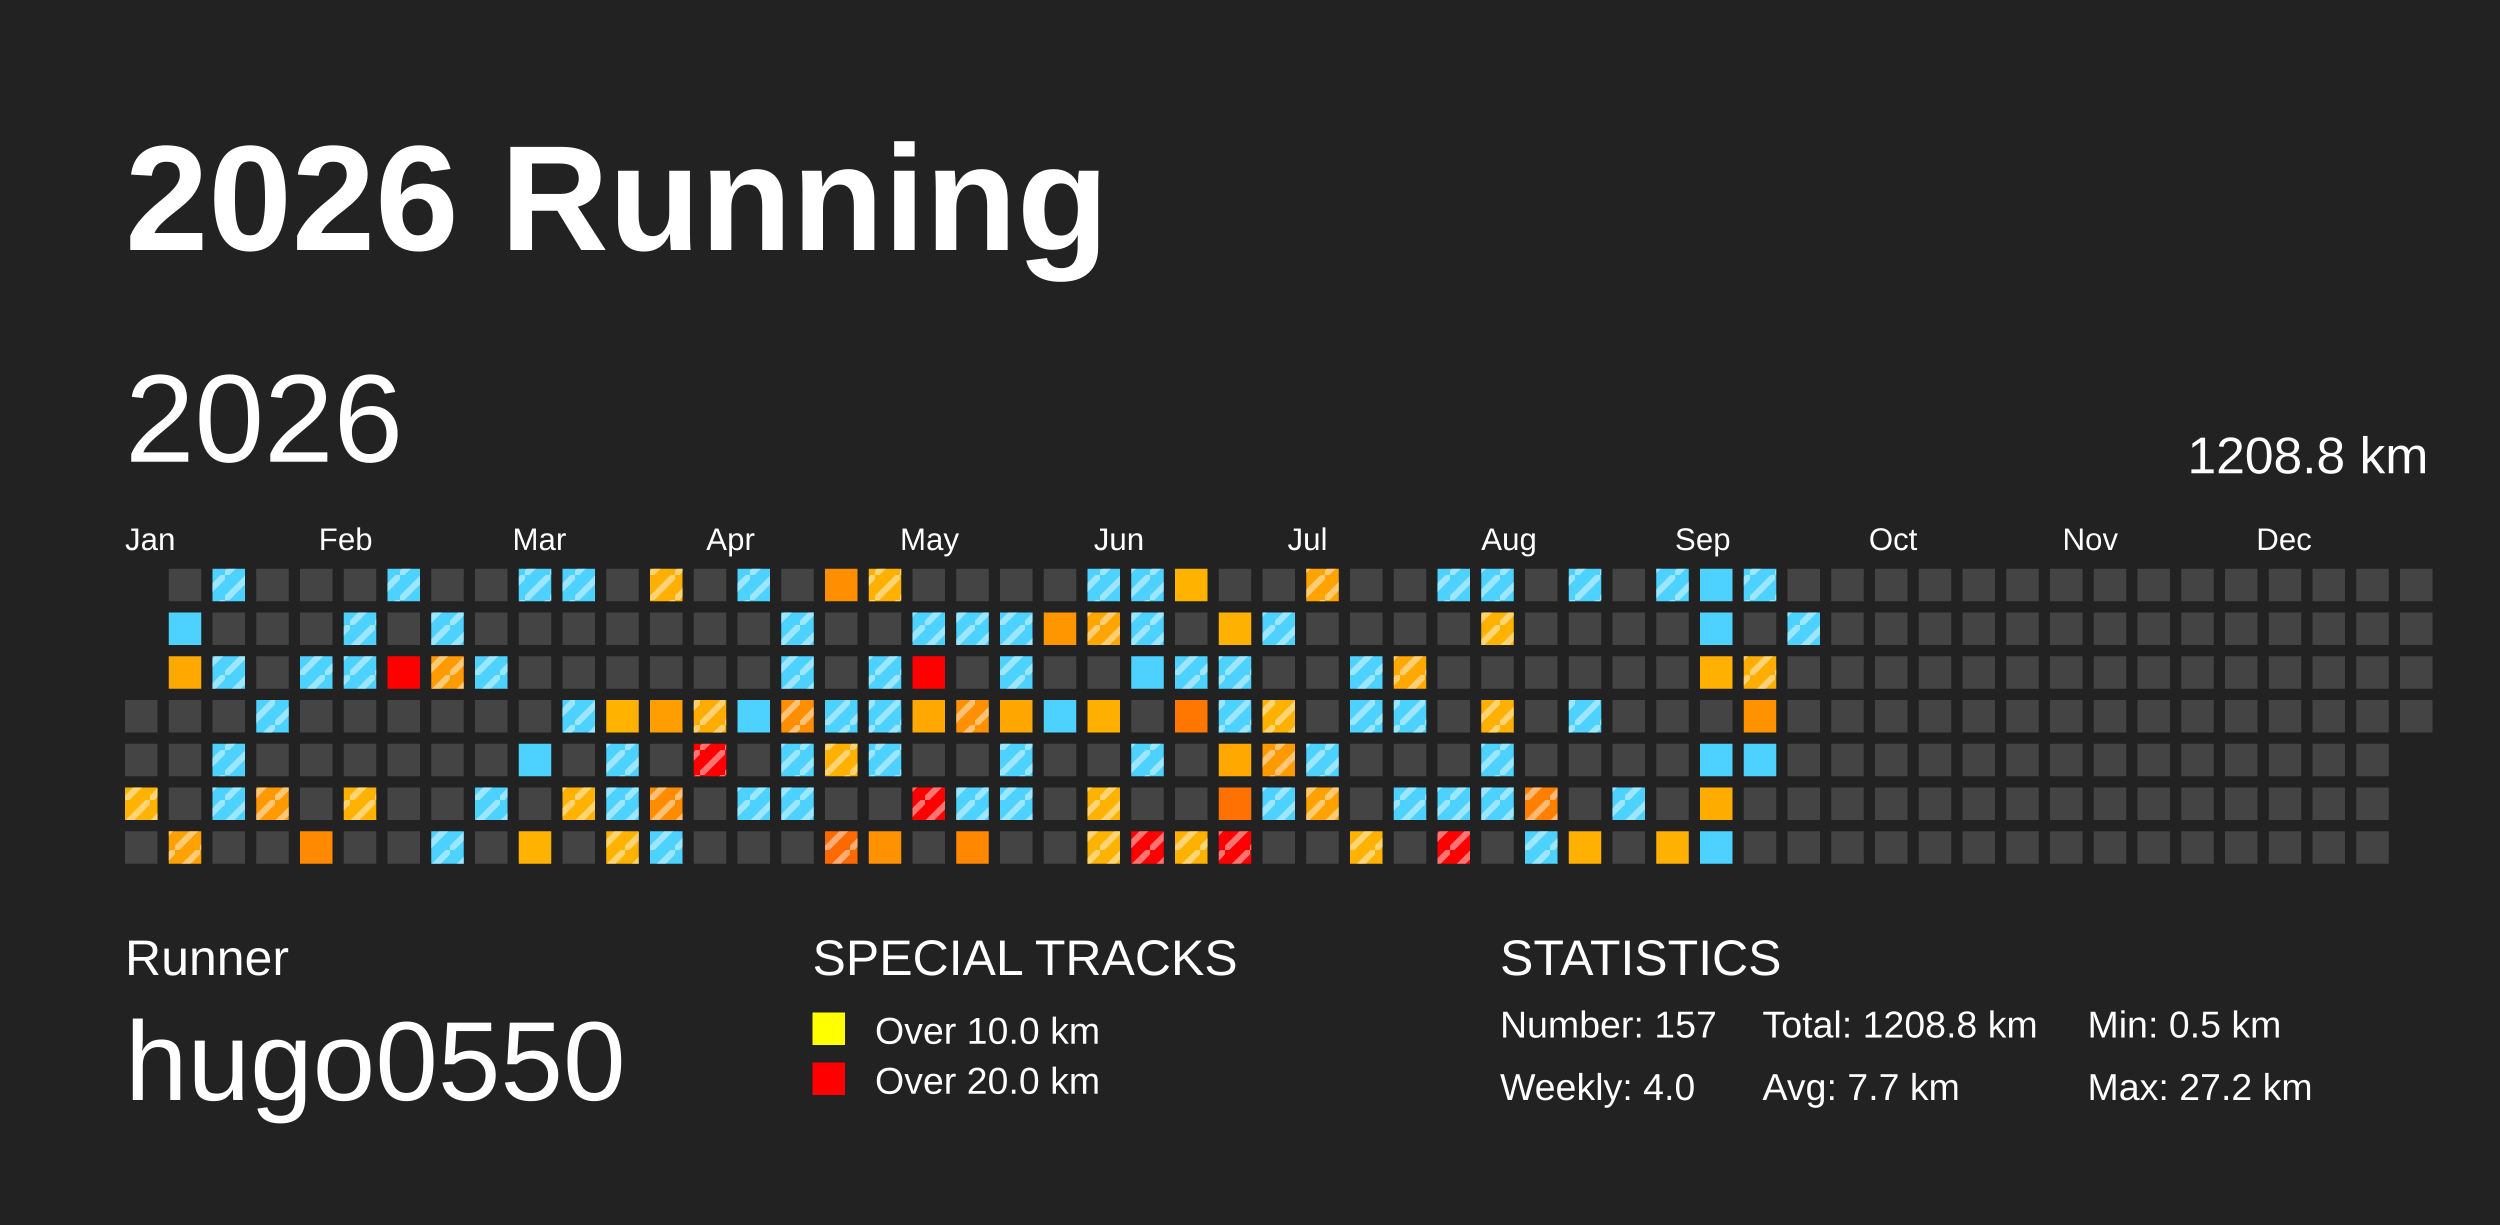
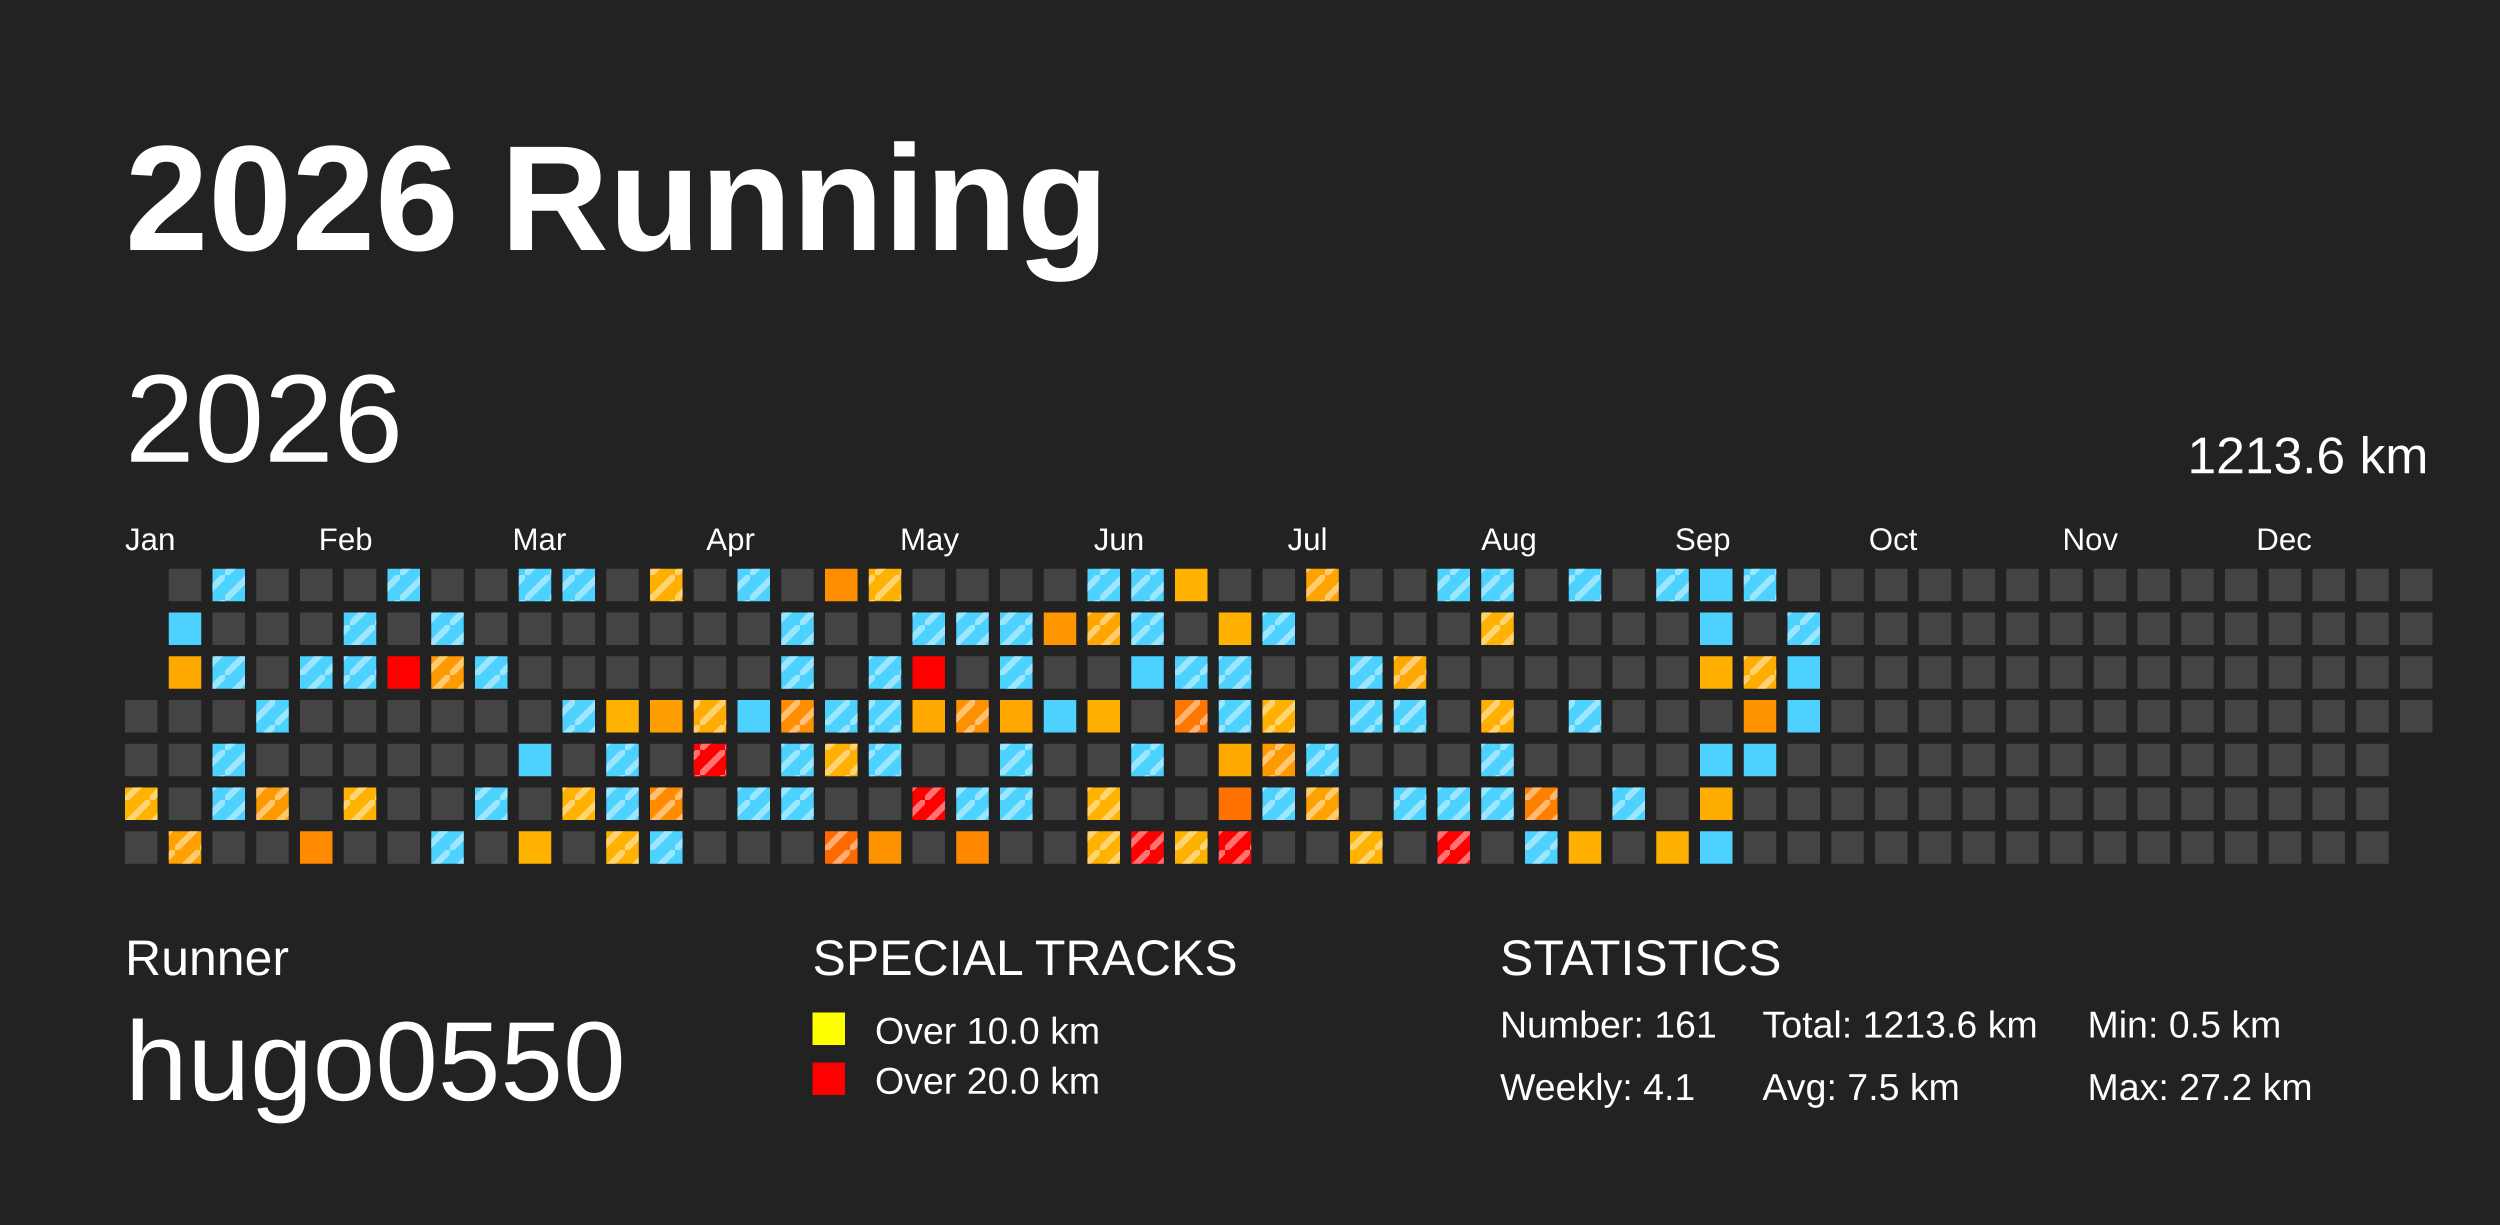
<svg xmlns="http://www.w3.org/2000/svg" baseProfile="full" height="98mm" version="1.1" viewBox="0,0,200,98" width="200mm">
  <defs>
    <pattern height="2" id="indoor-stripe" patternUnits="userSpaceOnUse" width="2">
      <line stroke="white" stroke-opacity="0.45" stroke-width="0.5" x1="0" x2="2" y1="2" y2="0" />
    </pattern>
  </defs>
  <rect fill="#222222" height="98" width="200" x="0" y="0" />
  <text fill="#FFFFFF" style="font-size:12px; font-family:Arial; font-weight:bold;" x="10" y="20">2026 Running</text>
  <text fill="#FFFFFF" style="font-size:4px; font-family:Arial" x="10" y="78">Runner</text>
  <text fill="#FFFFFF" style="font-size:9px; font-family:Arial" x="10" y="88">hugo0550</text>
  <text fill="#FFFFFF" style="font-size:4px; font-family:Arial" x="65" y="78">SPECIAL TRACKS</text>
  <rect fill="yellow" height="2.6" width="2.6" x="65" y="81" />
  <text fill="#FFFFFF" style="font-size:3px; font-family:Arial" x="70" y="83.5">Over 10.0 km</text>
  <rect fill="red" height="2.6" width="2.6" x="65" y="85" />
  <text fill="#FFFFFF" style="font-size:3px; font-family:Arial" x="70" y="87.5">Over 20.0 km</text>
  <text fill="#FFFFFF" style="font-size:4px; font-family:Arial" x="120" y="78">STATISTICS</text>
-   <text fill="#FFFFFF" style="font-size:3px; font-family:Arial" x="120" y="83">Number: 157</text>
-   <text fill="#FFFFFF" style="font-size:3px; font-family:Arial" x="120" y="88">Weekly: 4.0</text>
-   <text fill="#FFFFFF" style="font-size:3px; font-family:Arial" x="141" y="83">Total: 1208.8 km</text>
-   <text fill="#FFFFFF" style="font-size:3px; font-family:Arial" x="141" y="88">Avg: 7.7 km</text>
+   <text fill="#FFFFFF" style="font-size:3px; font-family:Arial" x="120" y="83">Number: 161</text>
+   <text fill="#FFFFFF" style="font-size:3px; font-family:Arial" x="120" y="88">Weekly: 4.1</text>
+   <text fill="#FFFFFF" style="font-size:3px; font-family:Arial" x="141" y="83">Total: 1213.6 km</text>
+   <text fill="#FFFFFF" style="font-size:3px; font-family:Arial" x="141" y="88">Avg: 7.5 km</text>
  <text fill="#FFFFFF" style="font-size:3px; font-family:Arial" x="167" y="83">Min: 0.5 km</text>
  <text fill="#FFFFFF" style="font-size:3px; font-family:Arial" x="167" y="88">Max: 27.2 km</text>
  <text dominant-baseline="hanging" fill="#FFFFFF" style="font-size:10.0px; font-family:Arial;" x="10" y="30">2026</text>
-   <text dominant-baseline="hanging" fill="#FFFFFF" style="font-size:4.125px; font-family:Arial;" x="175" y="35">1208.8 km</text>
+   <text dominant-baseline="hanging" fill="#FFFFFF" style="font-size:4.125px; font-family:Arial;" x="175" y="35">1213.6 km</text>
  <text fill="#FFFFFF" style="font-size:2.5px; font-family:Arial" x="10.0" y="44">Jan</text>
  <text fill="#FFFFFF" style="font-size:2.5px; font-family:Arial" x="25.5" y="44">Feb</text>
  <text fill="#FFFFFF" style="font-size:2.5px; font-family:Arial" x="41.0" y="44">Mar</text>
  <text fill="#FFFFFF" style="font-size:2.5px; font-family:Arial" x="56.5" y="44">Apr</text>
  <text fill="#FFFFFF" style="font-size:2.5px; font-family:Arial" x="72.0" y="44">May</text>
  <text fill="#FFFFFF" style="font-size:2.5px; font-family:Arial" x="87.5" y="44">Jun</text>
  <text fill="#FFFFFF" style="font-size:2.5px; font-family:Arial" x="103.0" y="44">Jul</text>
  <text fill="#FFFFFF" style="font-size:2.5px; font-family:Arial" x="118.5" y="44">Aug</text>
  <text fill="#FFFFFF" style="font-size:2.5px; font-family:Arial" x="134.0" y="44">Sep</text>
  <text fill="#FFFFFF" style="font-size:2.5px; font-family:Arial" x="149.5" y="44">Oct</text>
  <text fill="#FFFFFF" style="font-size:2.5px; font-family:Arial" x="165.0" y="44">Nov</text>
  <text fill="#FFFFFF" style="font-size:2.5px; font-family:Arial" x="180.5" y="44">Dec</text>
  <rect fill="#444444" height="2.6" width="2.6" x="10.0" y="56.0" />
  <rect fill="#444444" height="2.6" width="2.6" x="10.0" y="59.5" />
  <rect fill="#ffb300" height="2.6" width="2.6" x="10.0" y="63.0" />
  <rect fill="url(#indoor-stripe)" height="2.6" style="pointer-events: none;" width="2.6" x="10.0" y="63.0" />
  <rect fill="#444444" height="2.6" width="2.6" x="10.0" y="66.5" />
  <rect fill="#444444" height="2.6" width="2.6" x="13.5" y="45.5" />
  <rect fill="#4dd2ff" height="2.6" width="2.6" x="13.5" y="49.0" />
  <rect fill="#ffa800" height="2.6" width="2.6" x="13.5" y="52.5" />
  <rect fill="#444444" height="2.6" width="2.6" x="13.5" y="56.0" />
  <rect fill="#444444" height="2.6" width="2.6" x="13.5" y="59.5" />
  <rect fill="#444444" height="2.6" width="2.6" x="13.5" y="63.0" />
  <rect fill="#ffa100" height="2.6" width="2.6" x="13.5" y="66.5" />
  <rect fill="url(#indoor-stripe)" height="2.6" style="pointer-events: none;" width="2.6" x="13.5" y="66.5" />
  <rect fill="#4dd2ff" height="2.6" width="2.6" x="17.0" y="45.5" />
  <rect fill="url(#indoor-stripe)" height="2.6" style="pointer-events: none;" width="2.6" x="17.0" y="45.5" />
  <rect fill="#444444" height="2.6" width="2.6" x="17.0" y="49.0" />
  <rect fill="#4dd2ff" height="2.6" width="2.6" x="17.0" y="52.5" />
  <rect fill="url(#indoor-stripe)" height="2.6" style="pointer-events: none;" width="2.6" x="17.0" y="52.5" />
  <rect fill="#444444" height="2.6" width="2.6" x="17.0" y="56.0" />
  <rect fill="#4dd2ff" height="2.6" width="2.6" x="17.0" y="59.5" />
  <rect fill="url(#indoor-stripe)" height="2.6" style="pointer-events: none;" width="2.6" x="17.0" y="59.5" />
  <rect fill="#4dd2ff" height="2.6" width="2.6" x="17.0" y="63.0" />
  <rect fill="url(#indoor-stripe)" height="2.6" style="pointer-events: none;" width="2.6" x="17.0" y="63.0" />
  <rect fill="#444444" height="2.6" width="2.6" x="17.0" y="66.5" />
  <rect fill="#444444" height="2.6" width="2.6" x="20.5" y="45.5" />
  <rect fill="#444444" height="2.6" width="2.6" x="20.5" y="49.0" />
  <rect fill="#444444" height="2.6" width="2.6" x="20.5" y="52.5" />
  <rect fill="#4dd2ff" height="2.6" width="2.6" x="20.5" y="56.0" />
  <rect fill="url(#indoor-stripe)" height="2.6" style="pointer-events: none;" width="2.6" x="20.5" y="56.0" />
  <rect fill="#444444" height="2.6" width="2.6" x="20.5" y="59.5" />
  <rect fill="#ff9900" height="2.6" width="2.6" x="20.5" y="63.0" />
  <rect fill="url(#indoor-stripe)" height="2.6" style="pointer-events: none;" width="2.6" x="20.5" y="63.0" />
  <rect fill="#444444" height="2.6" width="2.6" x="20.5" y="66.5" />
  <rect fill="#444444" height="2.6" width="2.6" x="24.0" y="45.5" />
  <rect fill="#444444" height="2.6" width="2.6" x="24.0" y="49.0" />
  <rect fill="#4dd2ff" height="2.6" width="2.6" x="24.0" y="52.5" />
  <rect fill="url(#indoor-stripe)" height="2.6" style="pointer-events: none;" width="2.6" x="24.0" y="52.5" />
  <rect fill="#444444" height="2.6" width="2.6" x="24.0" y="56.0" />
  <rect fill="#444444" height="2.6" width="2.6" x="24.0" y="59.5" />
  <rect fill="#444444" height="2.6" width="2.6" x="24.0" y="63.0" />
  <rect fill="#ff8900" height="2.6" width="2.6" x="24.0" y="66.5" />
  <rect fill="#444444" height="2.6" width="2.6" x="27.5" y="45.5" />
  <rect fill="#4dd2ff" height="2.6" width="2.6" x="27.5" y="49.0" />
  <rect fill="url(#indoor-stripe)" height="2.6" style="pointer-events: none;" width="2.6" x="27.5" y="49.0" />
  <rect fill="#4dd2ff" height="2.6" width="2.6" x="27.5" y="52.5" />
  <rect fill="url(#indoor-stripe)" height="2.6" style="pointer-events: none;" width="2.6" x="27.5" y="52.5" />
  <rect fill="#444444" height="2.6" width="2.6" x="27.5" y="56.0" />
  <rect fill="#444444" height="2.6" width="2.6" x="27.5" y="59.5" />
  <rect fill="#ffb300" height="2.6" width="2.6" x="27.5" y="63.0" />
  <rect fill="url(#indoor-stripe)" height="2.6" style="pointer-events: none;" width="2.6" x="27.5" y="63.0" />
  <rect fill="#444444" height="2.6" width="2.6" x="27.5" y="66.5" />
  <rect fill="#4dd2ff" height="2.6" width="2.6" x="31.0" y="45.5" />
  <rect fill="url(#indoor-stripe)" height="2.6" style="pointer-events: none;" width="2.6" x="31.0" y="45.5" />
  <rect fill="#444444" height="2.6" width="2.6" x="31.0" y="49.0" />
  <rect fill="red" height="2.6" width="2.6" x="31.0" y="52.5" />
  <rect fill="#444444" height="2.6" width="2.6" x="31.0" y="56.0" />
  <rect fill="#444444" height="2.6" width="2.6" x="31.0" y="59.5" />
  <rect fill="#444444" height="2.6" width="2.6" x="31.0" y="63.0" />
  <rect fill="#444444" height="2.6" width="2.6" x="31.0" y="66.5" />
  <rect fill="#444444" height="2.6" width="2.6" x="34.5" y="45.5" />
  <rect fill="#4dd2ff" height="2.6" width="2.6" x="34.5" y="49.0" />
  <rect fill="url(#indoor-stripe)" height="2.6" style="pointer-events: none;" width="2.6" x="34.5" y="49.0" />
  <rect fill="#ff9a00" height="2.6" width="2.6" x="34.5" y="52.5" />
  <rect fill="url(#indoor-stripe)" height="2.6" style="pointer-events: none;" width="2.6" x="34.5" y="52.5" />
  <rect fill="#444444" height="2.6" width="2.6" x="34.5" y="56.0" />
  <rect fill="#444444" height="2.6" width="2.6" x="34.5" y="59.5" />
  <rect fill="#444444" height="2.6" width="2.6" x="34.5" y="63.0" />
  <rect fill="#4dd2ff" height="2.6" width="2.6" x="34.5" y="66.5" />
  <rect fill="url(#indoor-stripe)" height="2.6" style="pointer-events: none;" width="2.6" x="34.5" y="66.5" />
  <rect fill="#444444" height="2.6" width="2.6" x="38.0" y="45.5" />
  <rect fill="#444444" height="2.6" width="2.6" x="38.0" y="49.0" />
  <rect fill="#4dd2ff" height="2.6" width="2.6" x="38.0" y="52.5" />
  <rect fill="url(#indoor-stripe)" height="2.6" style="pointer-events: none;" width="2.6" x="38.0" y="52.5" />
  <rect fill="#444444" height="2.6" width="2.6" x="38.0" y="56.0" />
  <rect fill="#444444" height="2.6" width="2.6" x="38.0" y="59.5" />
  <rect fill="#4dd2ff" height="2.6" width="2.6" x="38.0" y="63.0" />
  <rect fill="url(#indoor-stripe)" height="2.6" style="pointer-events: none;" width="2.6" x="38.0" y="63.0" />
  <rect fill="#444444" height="2.6" width="2.6" x="38.0" y="66.5" />
  <rect fill="#4dd2ff" height="2.6" width="2.6" x="41.5" y="45.5" />
  <rect fill="url(#indoor-stripe)" height="2.6" style="pointer-events: none;" width="2.6" x="41.5" y="45.5" />
  <rect fill="#444444" height="2.6" width="2.6" x="41.5" y="49.0" />
  <rect fill="#444444" height="2.6" width="2.6" x="41.5" y="52.5" />
  <rect fill="#444444" height="2.6" width="2.6" x="41.5" y="56.0" />
  <rect fill="#4dd2ff" height="2.6" width="2.6" x="41.5" y="59.5" />
  <rect fill="#444444" height="2.6" width="2.6" x="41.5" y="63.0" />
  <rect fill="#ffb300" height="2.6" width="2.6" x="41.5" y="66.5" />
  <rect fill="#4dd2ff" height="2.6" width="2.6" x="45.0" y="45.5" />
  <rect fill="url(#indoor-stripe)" height="2.6" style="pointer-events: none;" width="2.6" x="45.0" y="45.5" />
  <rect fill="#444444" height="2.6" width="2.6" x="45.0" y="49.0" />
  <rect fill="#444444" height="2.6" width="2.6" x="45.0" y="52.5" />
  <rect fill="#4dd2ff" height="2.6" width="2.6" x="45.0" y="56.0" />
  <rect fill="url(#indoor-stripe)" height="2.6" style="pointer-events: none;" width="2.6" x="45.0" y="56.0" />
  <rect fill="#444444" height="2.6" width="2.6" x="45.0" y="59.5" />
  <rect fill="#ffb200" height="2.6" width="2.6" x="45.0" y="63.0" />
  <rect fill="url(#indoor-stripe)" height="2.6" style="pointer-events: none;" width="2.6" x="45.0" y="63.0" />
  <rect fill="#444444" height="2.6" width="2.6" x="45.0" y="66.5" />
  <rect fill="#444444" height="2.6" width="2.6" x="48.5" y="45.5" />
  <rect fill="#444444" height="2.6" width="2.6" x="48.5" y="49.0" />
  <rect fill="#444444" height="2.6" width="2.6" x="48.5" y="52.5" />
  <rect fill="#ffb200" height="2.6" width="2.6" x="48.5" y="56.0" />
  <rect fill="#4dd2ff" height="2.6" width="2.6" x="48.5" y="59.5" />
  <rect fill="url(#indoor-stripe)" height="2.6" style="pointer-events: none;" width="2.6" x="48.5" y="59.5" />
  <rect fill="#4dd2ff" height="2.6" width="2.6" x="48.5" y="63.0" />
  <rect fill="url(#indoor-stripe)" height="2.6" style="pointer-events: none;" width="2.6" x="48.5" y="63.0" />
  <rect fill="#ffb300" height="2.6" width="2.6" x="48.5" y="66.5" />
  <rect fill="url(#indoor-stripe)" height="2.6" style="pointer-events: none;" width="2.6" x="48.5" y="66.5" />
  <rect fill="#ffaf00" height="2.6" width="2.6" x="52.0" y="45.5" />
  <rect fill="url(#indoor-stripe)" height="2.6" style="pointer-events: none;" width="2.6" x="52.0" y="45.5" />
  <rect fill="#444444" height="2.6" width="2.6" x="52.0" y="49.0" />
  <rect fill="#444444" height="2.6" width="2.6" x="52.0" y="52.5" />
  <rect fill="#ff9e00" height="2.6" width="2.6" x="52.0" y="56.0" />
  <rect fill="#444444" height="2.6" width="2.6" x="52.0" y="59.5" />
  <rect fill="#ff8c00" height="2.6" width="2.6" x="52.0" y="63.0" />
  <rect fill="url(#indoor-stripe)" height="2.6" style="pointer-events: none;" width="2.6" x="52.0" y="63.0" />
  <rect fill="#4dd2ff" height="2.6" width="2.6" x="52.0" y="66.5" />
  <rect fill="url(#indoor-stripe)" height="2.6" style="pointer-events: none;" width="2.6" x="52.0" y="66.5" />
  <rect fill="#444444" height="2.6" width="2.6" x="55.5" y="45.5" />
  <rect fill="#444444" height="2.6" width="2.6" x="55.5" y="49.0" />
  <rect fill="#444444" height="2.6" width="2.6" x="55.5" y="52.5" />
  <rect fill="#ffac00" height="2.6" width="2.6" x="55.5" y="56.0" />
  <rect fill="url(#indoor-stripe)" height="2.6" style="pointer-events: none;" width="2.6" x="55.5" y="56.0" />
  <rect fill="red" height="2.6" width="2.6" x="55.5" y="59.5" />
  <rect fill="url(#indoor-stripe)" height="2.6" style="pointer-events: none;" width="2.6" x="55.5" y="59.5" />
  <rect fill="#444444" height="2.6" width="2.6" x="55.5" y="63.0" />
  <rect fill="#444444" height="2.6" width="2.6" x="55.5" y="66.5" />
  <rect fill="#4dd2ff" height="2.6" width="2.6" x="59.0" y="45.5" />
  <rect fill="url(#indoor-stripe)" height="2.6" style="pointer-events: none;" width="2.6" x="59.0" y="45.5" />
  <rect fill="#444444" height="2.6" width="2.6" x="59.0" y="49.0" />
  <rect fill="#444444" height="2.6" width="2.6" x="59.0" y="52.5" />
  <rect fill="#4dd2ff" height="2.6" width="2.6" x="59.0" y="56.0" />
  <rect fill="#444444" height="2.6" width="2.6" x="59.0" y="59.5" />
  <rect fill="#4dd2ff" height="2.6" width="2.6" x="59.0" y="63.0" />
  <rect fill="url(#indoor-stripe)" height="2.6" style="pointer-events: none;" width="2.6" x="59.0" y="63.0" />
  <rect fill="#444444" height="2.6" width="2.6" x="59.0" y="66.5" />
  <rect fill="#444444" height="2.6" width="2.6" x="62.5" y="45.5" />
  <rect fill="#4dd2ff" height="2.6" width="2.6" x="62.5" y="49.0" />
  <rect fill="url(#indoor-stripe)" height="2.6" style="pointer-events: none;" width="2.6" x="62.5" y="49.0" />
  <rect fill="#4dd2ff" height="2.6" width="2.6" x="62.5" y="52.5" />
  <rect fill="url(#indoor-stripe)" height="2.6" style="pointer-events: none;" width="2.6" x="62.5" y="52.5" />
  <rect fill="#ff8e00" height="2.6" width="2.6" x="62.5" y="56.0" />
  <rect fill="url(#indoor-stripe)" height="2.6" style="pointer-events: none;" width="2.6" x="62.5" y="56.0" />
  <rect fill="#4dd2ff" height="2.6" width="2.6" x="62.5" y="59.5" />
  <rect fill="url(#indoor-stripe)" height="2.6" style="pointer-events: none;" width="2.6" x="62.5" y="59.5" />
  <rect fill="#4dd2ff" height="2.6" width="2.6" x="62.5" y="63.0" />
  <rect fill="url(#indoor-stripe)" height="2.6" style="pointer-events: none;" width="2.6" x="62.5" y="63.0" />
  <rect fill="#444444" height="2.6" width="2.6" x="62.5" y="66.5" />
  <rect fill="#ff8f00" height="2.6" width="2.6" x="66.0" y="45.5" />
  <rect fill="#444444" height="2.6" width="2.6" x="66.0" y="49.0" />
  <rect fill="#444444" height="2.6" width="2.6" x="66.0" y="52.5" />
  <rect fill="#4dd2ff" height="2.6" width="2.6" x="66.0" y="56.0" />
  <rect fill="url(#indoor-stripe)" height="2.6" style="pointer-events: none;" width="2.6" x="66.0" y="56.0" />
  <rect fill="#ffb000" height="2.6" width="2.6" x="66.0" y="59.5" />
  <rect fill="url(#indoor-stripe)" height="2.6" style="pointer-events: none;" width="2.6" x="66.0" y="59.5" />
  <rect fill="#444444" height="2.6" width="2.6" x="66.0" y="63.0" />
  <rect fill="#ff6900" height="2.6" width="2.6" x="66.0" y="66.5" />
  <rect fill="url(#indoor-stripe)" height="2.6" style="pointer-events: none;" width="2.6" x="66.0" y="66.5" />
  <rect fill="#ffb100" height="2.6" width="2.6" x="69.5" y="45.5" />
  <rect fill="url(#indoor-stripe)" height="2.6" style="pointer-events: none;" width="2.6" x="69.5" y="45.5" />
  <rect fill="#444444" height="2.6" width="2.6" x="69.5" y="49.0" />
  <rect fill="#4dd2ff" height="2.6" width="2.6" x="69.5" y="52.5" />
  <rect fill="url(#indoor-stripe)" height="2.6" style="pointer-events: none;" width="2.6" x="69.5" y="52.5" />
  <rect fill="#4dd2ff" height="2.6" width="2.6" x="69.5" y="56.0" />
  <rect fill="url(#indoor-stripe)" height="2.6" style="pointer-events: none;" width="2.6" x="69.5" y="56.0" />
  <rect fill="#4dd2ff" height="2.6" width="2.6" x="69.5" y="59.5" />
  <rect fill="url(#indoor-stripe)" height="2.6" style="pointer-events: none;" width="2.6" x="69.5" y="59.5" />
  <rect fill="#444444" height="2.6" width="2.6" x="69.5" y="63.0" />
  <rect fill="#ff9200" height="2.6" width="2.6" x="69.5" y="66.5" />
  <rect fill="#444444" height="2.6" width="2.6" x="73.0" y="45.5" />
  <rect fill="#4dd2ff" height="2.6" width="2.6" x="73.0" y="49.0" />
  <rect fill="url(#indoor-stripe)" height="2.6" style="pointer-events: none;" width="2.6" x="73.0" y="49.0" />
  <rect fill="red" height="2.6" width="2.6" x="73.0" y="52.5" />
  <rect fill="#ffa900" height="2.6" width="2.6" x="73.0" y="56.0" />
  <rect fill="#444444" height="2.6" width="2.6" x="73.0" y="59.5" />
  <rect fill="red" height="2.6" width="2.6" x="73.0" y="63.0" />
  <rect fill="url(#indoor-stripe)" height="2.6" style="pointer-events: none;" width="2.6" x="73.0" y="63.0" />
  <rect fill="#444444" height="2.6" width="2.6" x="73.0" y="66.5" />
  <rect fill="#444444" height="2.6" width="2.6" x="76.5" y="45.5" />
  <rect fill="#4dd2ff" height="2.6" width="2.6" x="76.5" y="49.0" />
  <rect fill="url(#indoor-stripe)" height="2.6" style="pointer-events: none;" width="2.6" x="76.5" y="49.0" />
  <rect fill="#444444" height="2.6" width="2.6" x="76.5" y="52.5" />
  <rect fill="#ff9000" height="2.6" width="2.6" x="76.5" y="56.0" />
  <rect fill="url(#indoor-stripe)" height="2.6" style="pointer-events: none;" width="2.6" x="76.5" y="56.0" />
  <rect fill="#444444" height="2.6" width="2.6" x="76.5" y="59.5" />
  <rect fill="#4dd2ff" height="2.6" width="2.6" x="76.5" y="63.0" />
  <rect fill="url(#indoor-stripe)" height="2.6" style="pointer-events: none;" width="2.6" x="76.5" y="63.0" />
  <rect fill="#ff8800" height="2.6" width="2.6" x="76.5" y="66.5" />
  <rect fill="#444444" height="2.6" width="2.6" x="80.0" y="45.5" />
  <rect fill="#4dd2ff" height="2.6" width="2.6" x="80.0" y="49.0" />
  <rect fill="url(#indoor-stripe)" height="2.6" style="pointer-events: none;" width="2.6" x="80.0" y="49.0" />
  <rect fill="#4dd2ff" height="2.6" width="2.6" x="80.0" y="52.5" />
  <rect fill="url(#indoor-stripe)" height="2.6" style="pointer-events: none;" width="2.6" x="80.0" y="52.5" />
  <rect fill="#ffa600" height="2.6" width="2.6" x="80.0" y="56.0" />
  <rect fill="#4dd2ff" height="2.6" width="2.6" x="80.0" y="59.5" />
  <rect fill="url(#indoor-stripe)" height="2.6" style="pointer-events: none;" width="2.6" x="80.0" y="59.5" />
  <rect fill="#4dd2ff" height="2.6" width="2.6" x="80.0" y="63.0" />
  <rect fill="url(#indoor-stripe)" height="2.6" style="pointer-events: none;" width="2.6" x="80.0" y="63.0" />
  <rect fill="#444444" height="2.6" width="2.6" x="80.0" y="66.5" />
  <rect fill="#444444" height="2.6" width="2.6" x="83.5" y="45.5" />
  <rect fill="#ff9600" height="2.6" width="2.6" x="83.5" y="49.0" />
  <rect fill="#444444" height="2.6" width="2.6" x="83.5" y="52.5" />
  <rect fill="#4dd2ff" height="2.6" width="2.6" x="83.5" y="56.0" />
  <rect fill="#444444" height="2.6" width="2.6" x="83.5" y="59.5" />
  <rect fill="#444444" height="2.6" width="2.6" x="83.5" y="63.0" />
  <rect fill="#444444" height="2.6" width="2.6" x="83.5" y="66.5" />
  <rect fill="#4dd2ff" height="2.6" width="2.6" x="87.0" y="45.5" />
  <rect fill="url(#indoor-stripe)" height="2.6" style="pointer-events: none;" width="2.6" x="87.0" y="45.5" />
  <rect fill="#ffa500" height="2.6" width="2.6" x="87.0" y="49.0" />
  <rect fill="url(#indoor-stripe)" height="2.6" style="pointer-events: none;" width="2.6" x="87.0" y="49.0" />
  <rect fill="#444444" height="2.6" width="2.6" x="87.0" y="52.5" />
  <rect fill="#ffaf00" height="2.6" width="2.6" x="87.0" y="56.0" />
  <rect fill="#444444" height="2.6" width="2.6" x="87.0" y="59.5" />
  <rect fill="#ffb200" height="2.6" width="2.6" x="87.0" y="63.0" />
  <rect fill="url(#indoor-stripe)" height="2.6" style="pointer-events: none;" width="2.6" x="87.0" y="63.0" />
  <rect fill="#ffb200" height="2.6" width="2.6" x="87.0" y="66.5" />
  <rect fill="url(#indoor-stripe)" height="2.6" style="pointer-events: none;" width="2.6" x="87.0" y="66.5" />
  <rect fill="#4dd2ff" height="2.6" width="2.6" x="90.5" y="45.5" />
  <rect fill="url(#indoor-stripe)" height="2.6" style="pointer-events: none;" width="2.6" x="90.5" y="45.5" />
  <rect fill="#4dd2ff" height="2.6" width="2.6" x="90.5" y="49.0" />
  <rect fill="url(#indoor-stripe)" height="2.6" style="pointer-events: none;" width="2.6" x="90.5" y="49.0" />
  <rect fill="#4dd2ff" height="2.6" width="2.6" x="90.5" y="52.5" />
  <rect fill="#444444" height="2.6" width="2.6" x="90.5" y="56.0" />
  <rect fill="#4dd2ff" height="2.6" width="2.6" x="90.5" y="59.5" />
  <rect fill="url(#indoor-stripe)" height="2.6" style="pointer-events: none;" width="2.6" x="90.5" y="59.5" />
  <rect fill="#444444" height="2.6" width="2.6" x="90.5" y="63.0" />
  <rect fill="red" height="2.6" width="2.6" x="90.5" y="66.5" />
  <rect fill="url(#indoor-stripe)" height="2.6" style="pointer-events: none;" width="2.6" x="90.5" y="66.5" />
  <rect fill="#ffb200" height="2.6" width="2.6" x="94.0" y="45.5" />
  <rect fill="#444444" height="2.6" width="2.6" x="94.0" y="49.0" />
  <rect fill="#4dd2ff" height="2.6" width="2.6" x="94.0" y="52.5" />
  <rect fill="url(#indoor-stripe)" height="2.6" style="pointer-events: none;" width="2.6" x="94.0" y="52.5" />
  <rect fill="#ff7600" height="2.6" width="2.6" x="94.0" y="56.0" />
+   <rect fill="url(#indoor-stripe)" height="2.6" style="pointer-events: none;" width="2.6" x="94.0" y="56.0" />
  <rect fill="#444444" height="2.6" width="2.6" x="94.0" y="59.5" />
  <rect fill="#444444" height="2.6" width="2.6" x="94.0" y="63.0" />
  <rect fill="#ffb100" height="2.6" width="2.6" x="94.0" y="66.5" />
  <rect fill="url(#indoor-stripe)" height="2.6" style="pointer-events: none;" width="2.6" x="94.0" y="66.5" />
  <rect fill="#444444" height="2.6" width="2.6" x="97.5" y="45.5" />
  <rect fill="#ffb100" height="2.6" width="2.6" x="97.5" y="49.0" />
  <rect fill="#4dd2ff" height="2.6" width="2.6" x="97.5" y="52.5" />
  <rect fill="url(#indoor-stripe)" height="2.6" style="pointer-events: none;" width="2.6" x="97.5" y="52.5" />
  <rect fill="#4dd2ff" height="2.6" width="2.6" x="97.5" y="56.0" />
  <rect fill="url(#indoor-stripe)" height="2.6" style="pointer-events: none;" width="2.6" x="97.5" y="56.0" />
  <rect fill="#ffa900" height="2.6" width="2.6" x="97.5" y="59.5" />
  <rect fill="#ff7100" height="2.6" width="2.6" x="97.5" y="63.0" />
  <rect fill="red" height="2.6" width="2.6" x="97.5" y="66.5" />
  <rect fill="url(#indoor-stripe)" height="2.6" style="pointer-events: none;" width="2.6" x="97.5" y="66.5" />
  <rect fill="#444444" height="2.6" width="2.6" x="101.0" y="45.5" />
  <rect fill="#4dd2ff" height="2.6" width="2.6" x="101.0" y="49.0" />
  <rect fill="url(#indoor-stripe)" height="2.6" style="pointer-events: none;" width="2.6" x="101.0" y="49.0" />
  <rect fill="#444444" height="2.6" width="2.6" x="101.0" y="52.5" />
  <rect fill="#ffb100" height="2.6" width="2.6" x="101.0" y="56.0" />
  <rect fill="url(#indoor-stripe)" height="2.6" style="pointer-events: none;" width="2.6" x="101.0" y="56.0" />
  <rect fill="#ff9900" height="2.6" width="2.6" x="101.0" y="59.5" />
  <rect fill="url(#indoor-stripe)" height="2.6" style="pointer-events: none;" width="2.6" x="101.0" y="59.5" />
  <rect fill="#4dd2ff" height="2.6" width="2.6" x="101.0" y="63.0" />
  <rect fill="url(#indoor-stripe)" height="2.6" style="pointer-events: none;" width="2.6" x="101.0" y="63.0" />
  <rect fill="#444444" height="2.6" width="2.6" x="101.0" y="66.5" />
  <rect fill="#ffa300" height="2.6" width="2.6" x="104.5" y="45.5" />
  <rect fill="url(#indoor-stripe)" height="2.6" style="pointer-events: none;" width="2.6" x="104.5" y="45.5" />
  <rect fill="#444444" height="2.6" width="2.6" x="104.5" y="49.0" />
  <rect fill="#444444" height="2.6" width="2.6" x="104.5" y="52.5" />
  <rect fill="#444444" height="2.6" width="2.6" x="104.5" y="56.0" />
  <rect fill="#4dd2ff" height="2.6" width="2.6" x="104.5" y="59.5" />
  <rect fill="url(#indoor-stripe)" height="2.6" style="pointer-events: none;" width="2.6" x="104.5" y="59.5" />
  <rect fill="#ffa200" height="2.6" width="2.6" x="104.5" y="63.0" />
  <rect fill="url(#indoor-stripe)" height="2.6" style="pointer-events: none;" width="2.6" x="104.5" y="63.0" />
  <rect fill="#444444" height="2.6" width="2.6" x="104.5" y="66.5" />
  <rect fill="#444444" height="2.6" width="2.6" x="108.0" y="45.5" />
  <rect fill="#444444" height="2.6" width="2.6" x="108.0" y="49.0" />
  <rect fill="#4dd2ff" height="2.6" width="2.6" x="108.0" y="52.5" />
  <rect fill="url(#indoor-stripe)" height="2.6" style="pointer-events: none;" width="2.6" x="108.0" y="52.5" />
  <rect fill="#4dd2ff" height="2.6" width="2.6" x="108.0" y="56.0" />
  <rect fill="url(#indoor-stripe)" height="2.6" style="pointer-events: none;" width="2.6" x="108.0" y="56.0" />
  <rect fill="#444444" height="2.6" width="2.6" x="108.0" y="59.5" />
  <rect fill="#444444" height="2.6" width="2.6" x="108.0" y="63.0" />
  <rect fill="#ffb300" height="2.6" width="2.6" x="108.0" y="66.5" />
  <rect fill="url(#indoor-stripe)" height="2.6" style="pointer-events: none;" width="2.6" x="108.0" y="66.5" />
  <rect fill="#444444" height="2.6" width="2.6" x="111.5" y="45.5" />
  <rect fill="#444444" height="2.6" width="2.6" x="111.5" y="49.0" />
  <rect fill="#ffa900" height="2.6" width="2.6" x="111.5" y="52.5" />
  <rect fill="url(#indoor-stripe)" height="2.6" style="pointer-events: none;" width="2.6" x="111.5" y="52.5" />
  <rect fill="#4dd2ff" height="2.6" width="2.6" x="111.5" y="56.0" />
  <rect fill="url(#indoor-stripe)" height="2.6" style="pointer-events: none;" width="2.6" x="111.5" y="56.0" />
  <rect fill="#444444" height="2.6" width="2.6" x="111.5" y="59.5" />
  <rect fill="#4dd2ff" height="2.6" width="2.6" x="111.5" y="63.0" />
  <rect fill="url(#indoor-stripe)" height="2.6" style="pointer-events: none;" width="2.6" x="111.5" y="63.0" />
  <rect fill="#444444" height="2.6" width="2.6" x="111.5" y="66.5" />
  <rect fill="#4dd2ff" height="2.6" width="2.6" x="115.0" y="45.5" />
  <rect fill="url(#indoor-stripe)" height="2.6" style="pointer-events: none;" width="2.6" x="115.0" y="45.5" />
  <rect fill="#444444" height="2.6" width="2.6" x="115.0" y="49.0" />
  <rect fill="#444444" height="2.6" width="2.6" x="115.0" y="52.5" />
  <rect fill="#444444" height="2.6" width="2.6" x="115.0" y="56.0" />
  <rect fill="#444444" height="2.6" width="2.6" x="115.0" y="59.5" />
  <rect fill="#4dd2ff" height="2.6" width="2.6" x="115.0" y="63.0" />
  <rect fill="url(#indoor-stripe)" height="2.6" style="pointer-events: none;" width="2.6" x="115.0" y="63.0" />
  <rect fill="red" height="2.6" width="2.6" x="115.0" y="66.5" />
  <rect fill="url(#indoor-stripe)" height="2.6" style="pointer-events: none;" width="2.6" x="115.0" y="66.5" />
  <rect fill="#4dd2ff" height="2.6" width="2.6" x="118.5" y="45.5" />
  <rect fill="url(#indoor-stripe)" height="2.6" style="pointer-events: none;" width="2.6" x="118.5" y="45.5" />
  <rect fill="#ffb300" height="2.6" width="2.6" x="118.5" y="49.0" />
  <rect fill="url(#indoor-stripe)" height="2.6" style="pointer-events: none;" width="2.6" x="118.5" y="49.0" />
  <rect fill="#444444" height="2.6" width="2.6" x="118.5" y="52.5" />
  <rect fill="#ffb000" height="2.6" width="2.6" x="118.5" y="56.0" />
  <rect fill="url(#indoor-stripe)" height="2.6" style="pointer-events: none;" width="2.6" x="118.5" y="56.0" />
  <rect fill="#4dd2ff" height="2.6" width="2.6" x="118.5" y="59.5" />
  <rect fill="url(#indoor-stripe)" height="2.6" style="pointer-events: none;" width="2.6" x="118.5" y="59.5" />
  <rect fill="#4dd2ff" height="2.6" width="2.6" x="118.5" y="63.0" />
  <rect fill="url(#indoor-stripe)" height="2.6" style="pointer-events: none;" width="2.6" x="118.5" y="63.0" />
  <rect fill="#444444" height="2.6" width="2.6" x="118.5" y="66.5" />
  <rect fill="#444444" height="2.6" width="2.6" x="122.0" y="45.5" />
  <rect fill="#444444" height="2.6" width="2.6" x="122.0" y="49.0" />
  <rect fill="#444444" height="2.6" width="2.6" x="122.0" y="52.5" />
  <rect fill="#444444" height="2.6" width="2.6" x="122.0" y="56.0" />
  <rect fill="#444444" height="2.6" width="2.6" x="122.0" y="59.5" />
  <rect fill="#ff8000" height="2.6" width="2.6" x="122.0" y="63.0" />
  <rect fill="url(#indoor-stripe)" height="2.6" style="pointer-events: none;" width="2.6" x="122.0" y="63.0" />
  <rect fill="#4dd2ff" height="2.6" width="2.6" x="122.0" y="66.5" />
  <rect fill="url(#indoor-stripe)" height="2.6" style="pointer-events: none;" width="2.6" x="122.0" y="66.5" />
  <rect fill="#4dd2ff" height="2.6" width="2.6" x="125.5" y="45.5" />
  <rect fill="url(#indoor-stripe)" height="2.6" style="pointer-events: none;" width="2.6" x="125.5" y="45.5" />
  <rect fill="#444444" height="2.6" width="2.6" x="125.5" y="49.0" />
  <rect fill="#444444" height="2.6" width="2.6" x="125.5" y="52.5" />
  <rect fill="#4dd2ff" height="2.6" width="2.6" x="125.5" y="56.0" />
  <rect fill="url(#indoor-stripe)" height="2.6" style="pointer-events: none;" width="2.6" x="125.5" y="56.0" />
  <rect fill="#444444" height="2.6" width="2.6" x="125.5" y="59.5" />
  <rect fill="#444444" height="2.6" width="2.6" x="125.5" y="63.0" />
  <rect fill="#ffb000" height="2.6" width="2.6" x="125.5" y="66.5" />
  <rect fill="#444444" height="2.6" width="2.6" x="129.0" y="45.5" />
  <rect fill="#444444" height="2.6" width="2.6" x="129.0" y="49.0" />
  <rect fill="#444444" height="2.6" width="2.6" x="129.0" y="52.5" />
  <rect fill="#444444" height="2.6" width="2.6" x="129.0" y="56.0" />
  <rect fill="#444444" height="2.6" width="2.6" x="129.0" y="59.5" />
  <rect fill="#4dd2ff" height="2.6" width="2.6" x="129.0" y="63.0" />
  <rect fill="url(#indoor-stripe)" height="2.6" style="pointer-events: none;" width="2.6" x="129.0" y="63.0" />
  <rect fill="#444444" height="2.6" width="2.6" x="129.0" y="66.5" />
  <rect fill="#4dd2ff" height="2.6" width="2.6" x="132.5" y="45.5" />
  <rect fill="url(#indoor-stripe)" height="2.6" style="pointer-events: none;" width="2.6" x="132.5" y="45.5" />
  <rect fill="#444444" height="2.6" width="2.6" x="132.5" y="49.0" />
  <rect fill="#444444" height="2.6" width="2.6" x="132.5" y="52.5" />
  <rect fill="#444444" height="2.6" width="2.6" x="132.5" y="56.0" />
  <rect fill="#444444" height="2.6" width="2.6" x="132.5" y="59.5" />
  <rect fill="#444444" height="2.6" width="2.6" x="132.5" y="63.0" />
  <rect fill="#ffb100" height="2.6" width="2.6" x="132.5" y="66.5" />
  <rect fill="#4dd2ff" height="2.6" width="2.6" x="136.0" y="45.5" />
  <rect fill="#4dd2ff" height="2.6" width="2.6" x="136.0" y="49.0" />
  <rect fill="#ffb000" height="2.6" width="2.6" x="136.0" y="52.5" />
  <rect fill="#444444" height="2.6" width="2.6" x="136.0" y="56.0" />
  <rect fill="#4dd2ff" height="2.6" width="2.6" x="136.0" y="59.5" />
  <rect fill="#ffac00" height="2.6" width="2.6" x="136.0" y="63.0" />
  <rect fill="#4dd2ff" height="2.6" width="2.6" x="136.0" y="66.5" />
  <rect fill="#4dd2ff" height="2.6" width="2.6" x="139.5" y="45.5" />
  <rect fill="url(#indoor-stripe)" height="2.6" style="pointer-events: none;" width="2.6" x="139.5" y="45.5" />
  <rect fill="#444444" height="2.6" width="2.6" x="139.5" y="49.0" />
  <rect fill="#ffad00" height="2.6" width="2.6" x="139.5" y="52.5" />
  <rect fill="url(#indoor-stripe)" height="2.6" style="pointer-events: none;" width="2.6" x="139.5" y="52.5" />
  <rect fill="#ff9200" height="2.6" width="2.6" x="139.5" y="56.0" />
  <rect fill="#4dd2ff" height="2.6" width="2.6" x="139.5" y="59.5" />
  <rect fill="#444444" height="2.6" width="2.6" x="139.5" y="63.0" />
  <rect fill="#444444" height="2.6" width="2.6" x="139.5" y="66.5" />
  <rect fill="#444444" height="2.6" width="2.6" x="143.0" y="45.5" />
  <rect fill="#4dd2ff" height="2.6" width="2.6" x="143.0" y="49.0" />
  <rect fill="url(#indoor-stripe)" height="2.6" style="pointer-events: none;" width="2.6" x="143.0" y="49.0" />
-   <rect fill="#444444" height="2.6" width="2.6" x="143.0" y="52.5" />
-   <rect fill="#444444" height="2.6" width="2.6" x="143.0" y="56.0" />
+   <rect fill="#4dd2ff" height="2.6" width="2.6" x="143.0" y="52.5" />
+   <rect fill="#4dd2ff" height="2.6" width="2.6" x="143.0" y="56.0" />
  <rect fill="#444444" height="2.6" width="2.6" x="143.0" y="59.5" />
  <rect fill="#444444" height="2.6" width="2.6" x="143.0" y="63.0" />
  <rect fill="#444444" height="2.6" width="2.6" x="143.0" y="66.5" />
  <rect fill="#444444" height="2.6" width="2.6" x="146.5" y="45.5" />
  <rect fill="#444444" height="2.6" width="2.6" x="146.5" y="49.0" />
  <rect fill="#444444" height="2.6" width="2.6" x="146.5" y="52.5" />
  <rect fill="#444444" height="2.6" width="2.6" x="146.5" y="56.0" />
  <rect fill="#444444" height="2.6" width="2.6" x="146.5" y="59.5" />
  <rect fill="#444444" height="2.6" width="2.6" x="146.5" y="63.0" />
  <rect fill="#444444" height="2.6" width="2.6" x="146.5" y="66.5" />
  <rect fill="#444444" height="2.6" width="2.6" x="150.0" y="45.5" />
  <rect fill="#444444" height="2.6" width="2.6" x="150.0" y="49.0" />
  <rect fill="#444444" height="2.6" width="2.6" x="150.0" y="52.5" />
  <rect fill="#444444" height="2.6" width="2.6" x="150.0" y="56.0" />
  <rect fill="#444444" height="2.6" width="2.6" x="150.0" y="59.5" />
  <rect fill="#444444" height="2.6" width="2.6" x="150.0" y="63.0" />
  <rect fill="#444444" height="2.6" width="2.6" x="150.0" y="66.5" />
  <rect fill="#444444" height="2.6" width="2.6" x="153.5" y="45.5" />
  <rect fill="#444444" height="2.6" width="2.6" x="153.5" y="49.0" />
  <rect fill="#444444" height="2.6" width="2.6" x="153.5" y="52.5" />
  <rect fill="#444444" height="2.6" width="2.6" x="153.5" y="56.0" />
  <rect fill="#444444" height="2.6" width="2.6" x="153.5" y="59.5" />
  <rect fill="#444444" height="2.6" width="2.6" x="153.5" y="63.0" />
  <rect fill="#444444" height="2.6" width="2.6" x="153.5" y="66.5" />
  <rect fill="#444444" height="2.6" width="2.6" x="157.0" y="45.5" />
  <rect fill="#444444" height="2.6" width="2.6" x="157.0" y="49.0" />
  <rect fill="#444444" height="2.6" width="2.6" x="157.0" y="52.5" />
  <rect fill="#444444" height="2.6" width="2.6" x="157.0" y="56.0" />
  <rect fill="#444444" height="2.6" width="2.6" x="157.0" y="59.5" />
  <rect fill="#444444" height="2.6" width="2.6" x="157.0" y="63.0" />
  <rect fill="#444444" height="2.6" width="2.6" x="157.0" y="66.5" />
  <rect fill="#444444" height="2.6" width="2.6" x="160.5" y="45.5" />
  <rect fill="#444444" height="2.6" width="2.6" x="160.5" y="49.0" />
  <rect fill="#444444" height="2.6" width="2.6" x="160.5" y="52.5" />
  <rect fill="#444444" height="2.6" width="2.6" x="160.5" y="56.0" />
  <rect fill="#444444" height="2.6" width="2.6" x="160.5" y="59.5" />
  <rect fill="#444444" height="2.6" width="2.6" x="160.5" y="63.0" />
  <rect fill="#444444" height="2.6" width="2.6" x="160.5" y="66.5" />
  <rect fill="#444444" height="2.6" width="2.6" x="164.0" y="45.5" />
  <rect fill="#444444" height="2.6" width="2.6" x="164.0" y="49.0" />
  <rect fill="#444444" height="2.6" width="2.6" x="164.0" y="52.5" />
  <rect fill="#444444" height="2.6" width="2.6" x="164.0" y="56.0" />
  <rect fill="#444444" height="2.6" width="2.6" x="164.0" y="59.5" />
  <rect fill="#444444" height="2.6" width="2.6" x="164.0" y="63.0" />
  <rect fill="#444444" height="2.6" width="2.6" x="164.0" y="66.5" />
  <rect fill="#444444" height="2.6" width="2.6" x="167.5" y="45.5" />
  <rect fill="#444444" height="2.6" width="2.6" x="167.5" y="49.0" />
  <rect fill="#444444" height="2.6" width="2.6" x="167.5" y="52.5" />
  <rect fill="#444444" height="2.6" width="2.6" x="167.5" y="56.0" />
  <rect fill="#444444" height="2.6" width="2.6" x="167.5" y="59.5" />
  <rect fill="#444444" height="2.6" width="2.6" x="167.5" y="63.0" />
  <rect fill="#444444" height="2.6" width="2.6" x="167.5" y="66.5" />
  <rect fill="#444444" height="2.6" width="2.6" x="171.0" y="45.5" />
  <rect fill="#444444" height="2.6" width="2.6" x="171.0" y="49.0" />
  <rect fill="#444444" height="2.6" width="2.6" x="171.0" y="52.5" />
  <rect fill="#444444" height="2.6" width="2.6" x="171.0" y="56.0" />
  <rect fill="#444444" height="2.6" width="2.6" x="171.0" y="59.5" />
  <rect fill="#444444" height="2.6" width="2.6" x="171.0" y="63.0" />
  <rect fill="#444444" height="2.6" width="2.6" x="171.0" y="66.5" />
  <rect fill="#444444" height="2.6" width="2.6" x="174.5" y="45.5" />
  <rect fill="#444444" height="2.6" width="2.6" x="174.5" y="49.0" />
  <rect fill="#444444" height="2.6" width="2.6" x="174.5" y="52.5" />
  <rect fill="#444444" height="2.6" width="2.6" x="174.5" y="56.0" />
  <rect fill="#444444" height="2.6" width="2.6" x="174.5" y="59.5" />
  <rect fill="#444444" height="2.6" width="2.6" x="174.5" y="63.0" />
  <rect fill="#444444" height="2.6" width="2.6" x="174.5" y="66.5" />
  <rect fill="#444444" height="2.6" width="2.6" x="178.0" y="45.5" />
  <rect fill="#444444" height="2.6" width="2.6" x="178.0" y="49.0" />
  <rect fill="#444444" height="2.6" width="2.6" x="178.0" y="52.5" />
  <rect fill="#444444" height="2.6" width="2.6" x="178.0" y="56.0" />
  <rect fill="#444444" height="2.6" width="2.6" x="178.0" y="59.5" />
  <rect fill="#444444" height="2.6" width="2.6" x="178.0" y="63.0" />
  <rect fill="#444444" height="2.6" width="2.6" x="178.0" y="66.5" />
  <rect fill="#444444" height="2.6" width="2.6" x="181.5" y="45.5" />
  <rect fill="#444444" height="2.6" width="2.6" x="181.5" y="49.0" />
  <rect fill="#444444" height="2.6" width="2.6" x="181.5" y="52.5" />
  <rect fill="#444444" height="2.6" width="2.6" x="181.5" y="56.0" />
  <rect fill="#444444" height="2.6" width="2.6" x="181.5" y="59.5" />
  <rect fill="#444444" height="2.6" width="2.6" x="181.5" y="63.0" />
  <rect fill="#444444" height="2.6" width="2.6" x="181.5" y="66.5" />
  <rect fill="#444444" height="2.6" width="2.6" x="185.0" y="45.5" />
  <rect fill="#444444" height="2.6" width="2.6" x="185.0" y="49.0" />
  <rect fill="#444444" height="2.6" width="2.6" x="185.0" y="52.5" />
  <rect fill="#444444" height="2.6" width="2.6" x="185.0" y="56.0" />
  <rect fill="#444444" height="2.6" width="2.6" x="185.0" y="59.5" />
  <rect fill="#444444" height="2.6" width="2.6" x="185.0" y="63.0" />
  <rect fill="#444444" height="2.6" width="2.6" x="185.0" y="66.5" />
  <rect fill="#444444" height="2.6" width="2.6" x="188.5" y="45.5" />
  <rect fill="#444444" height="2.6" width="2.6" x="188.5" y="49.0" />
  <rect fill="#444444" height="2.6" width="2.6" x="188.5" y="52.5" />
  <rect fill="#444444" height="2.6" width="2.6" x="188.5" y="56.0" />
  <rect fill="#444444" height="2.6" width="2.6" x="188.5" y="59.5" />
  <rect fill="#444444" height="2.6" width="2.6" x="188.5" y="63.0" />
  <rect fill="#444444" height="2.6" width="2.6" x="188.5" y="66.5" />
  <rect fill="#444444" height="2.6" width="2.6" x="192.0" y="45.5" />
  <rect fill="#444444" height="2.6" width="2.6" x="192.0" y="49.0" />
  <rect fill="#444444" height="2.6" width="2.6" x="192.0" y="52.5" />
  <rect fill="#444444" height="2.6" width="2.6" x="192.0" y="56.0" />
</svg>
